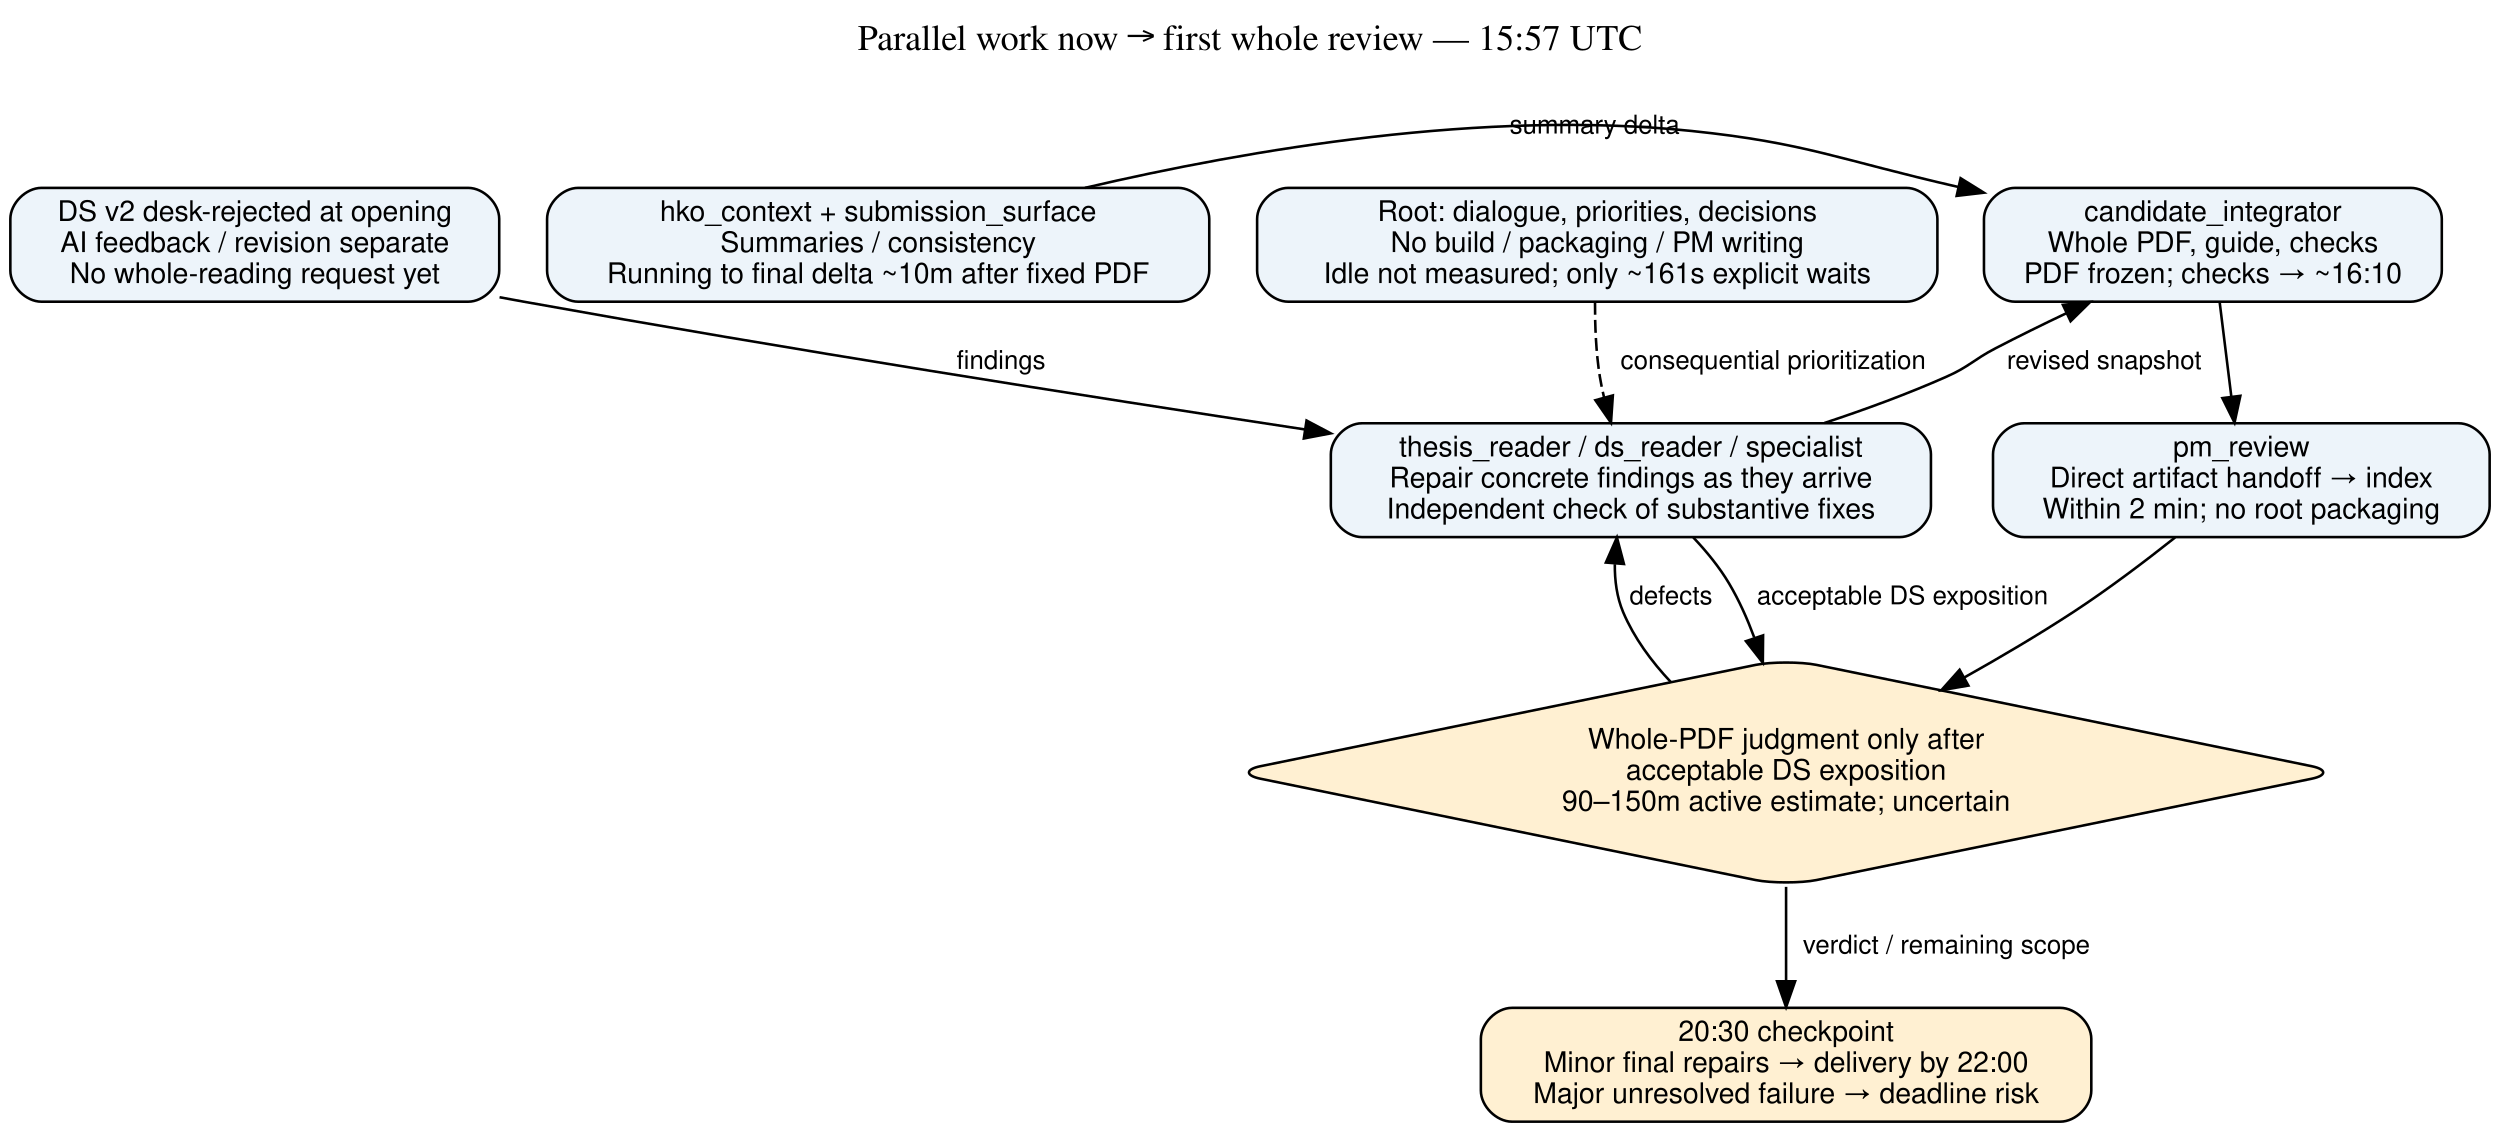
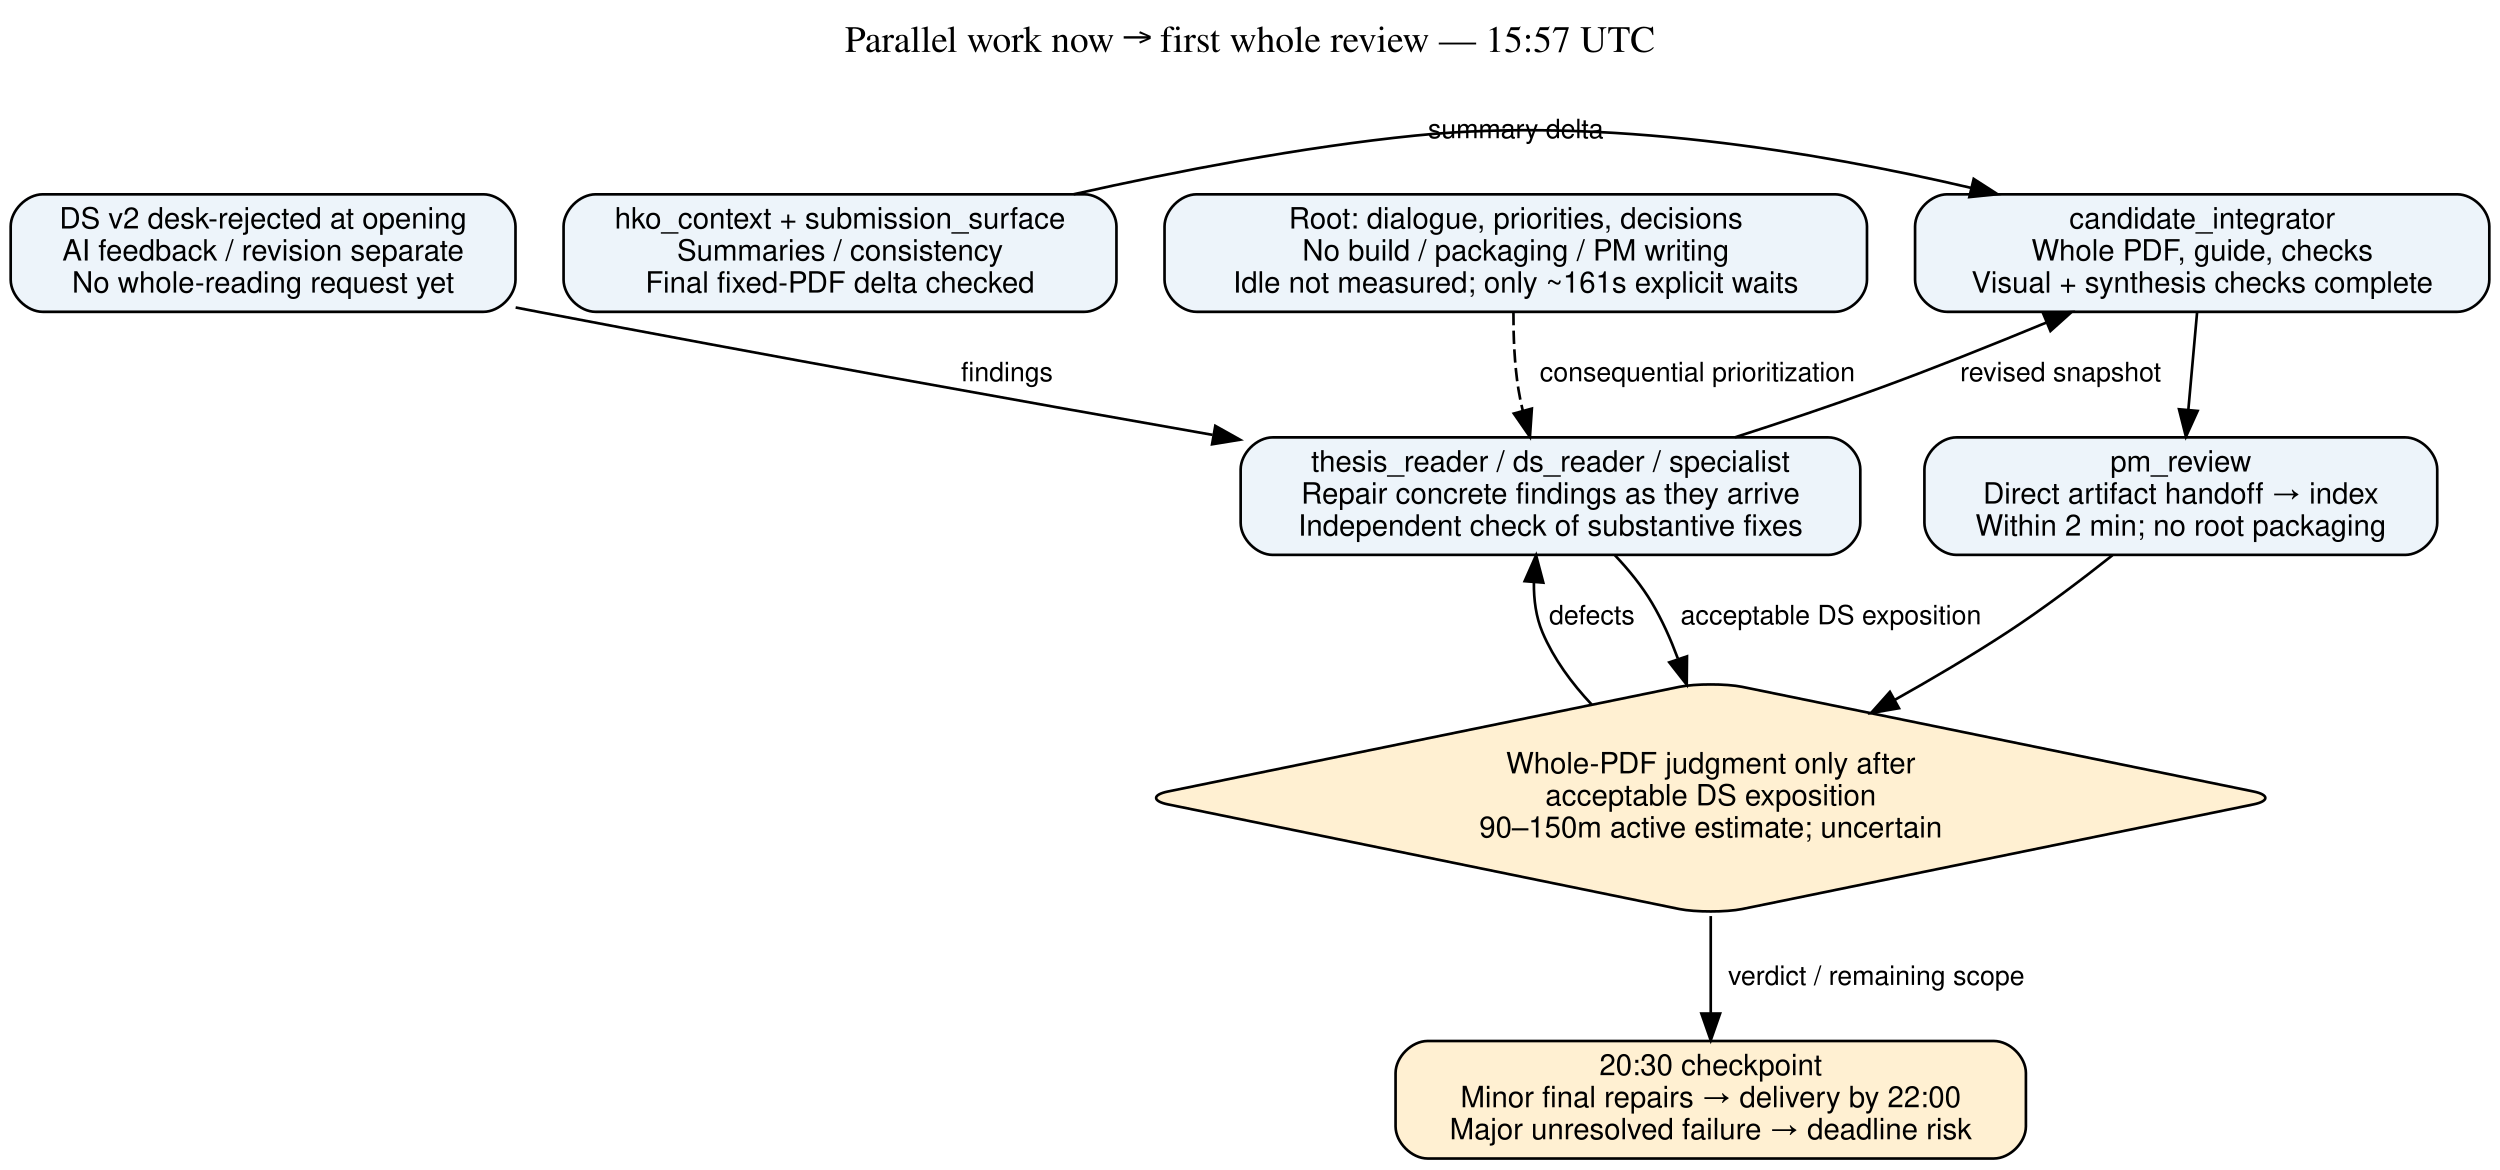
- <svg xmlns="http://www.w3.org/2000/svg" width="967pt" height="438pt" viewBox="0.00 0.00 966.50 437.50">
+ <svg xmlns="http://www.w3.org/2000/svg" width="936pt" height="438pt" viewBox="0.00 0.00 936.00 437.50">
  <g id="graph0" class="graph" transform="scale(1 1) rotate(0) translate(4 433.5)">
-     <text text-anchor="middle" x="479.25" y="-414.3" font-family="Times,serif" font-size="14.00">Parallel work now → first whole review — 15:57 UTC</text>
+     <text text-anchor="middle" x="464" y="-414.3" font-family="Times,serif" font-size="14.00">Parallel work now → first whole review — 15:57 UTC</text>
    <g id="node1" class="node">
      <path fill="#edf4fa" stroke="black" d="M177,-361C177,-361 12,-361 12,-361 6,-361 0,-355 0,-349 0,-349 0,-329 0,-329 0,-323 6,-317 12,-317 12,-317 177,-317 177,-317 183,-317 189,-323 189,-329 189,-329 189,-349 189,-349 189,-355 183,-361 177,-361" />
      <text text-anchor="middle" x="94.5" y="-348.2" font-family="Helvetica,sans-Serif" font-size="11.00">DS v2 desk-rejected at opening</text>
      <text text-anchor="middle" x="94.5" y="-336.2" font-family="Helvetica,sans-Serif" font-size="11.00">AI feedback / revision separate</text>
      <text text-anchor="middle" x="94.5" y="-324.2" font-family="Helvetica,sans-Serif" font-size="11.00">No whole-reading request yet</text>
    </g>
    <g id="node6" class="node">
-       <path fill="#edf4fa" stroke="black" d="M730.5,-270C730.5,-270 522.5,-270 522.5,-270 516.5,-270 510.5,-264 510.5,-258 510.5,-258 510.5,-238 510.5,-238 510.5,-232 516.5,-226 522.5,-226 522.5,-226 730.5,-226 730.5,-226 736.5,-226 742.5,-232 742.5,-238 742.5,-238 742.5,-258 742.5,-258 742.5,-264 736.5,-270 730.5,-270" />
-       <text text-anchor="middle" x="626.5" y="-257.2" font-family="Helvetica,sans-Serif" font-size="11.00">thesis_reader / ds_reader / specialist</text>
-       <text text-anchor="middle" x="626.5" y="-245.2" font-family="Helvetica,sans-Serif" font-size="11.00">Repair concrete findings as they arrive</text>
-       <text text-anchor="middle" x="626.5" y="-233.2" font-family="Helvetica,sans-Serif" font-size="11.00">Independent check of substantive fixes</text>
+       <path fill="#edf4fa" stroke="black" d="M680.5,-270C680.5,-270 472.5,-270 472.5,-270 466.5,-270 460.5,-264 460.5,-258 460.5,-258 460.5,-238 460.5,-238 460.5,-232 466.5,-226 472.5,-226 472.5,-226 680.5,-226 680.5,-226 686.5,-226 692.5,-232 692.5,-238 692.5,-238 692.5,-258 692.5,-258 692.5,-264 686.5,-270 680.5,-270" />
+       <text text-anchor="middle" x="576.5" y="-257.2" font-family="Helvetica,sans-Serif" font-size="11.00">thesis_reader / ds_reader / specialist</text>
+       <text text-anchor="middle" x="576.5" y="-245.2" font-family="Helvetica,sans-Serif" font-size="11.00">Repair concrete findings as they arrive</text>
+       <text text-anchor="middle" x="576.5" y="-233.2" font-family="Helvetica,sans-Serif" font-size="11.00">Independent check of substantive fixes</text>
    </g>
    <g id="edge4" class="edge">
-       <path fill="none" stroke="black" d="M189.13,-318.72C192.29,-318.13 195.42,-317.56 198.5,-317 299.82,-298.73 415.1,-280.56 500.48,-267.61" />
-       <polygon fill="black" stroke="black" points="501.11,-271.05 510.47,-266.1 500.06,-264.13 501.11,-271.05" />
-       <text text-anchor="middle" x="383" y="-291" font-family="Helvetica,sans-Serif" font-size="10.00">findings</text>
+       <path fill="none" stroke="black" d="M189.06,-318.63C191.9,-318.08 194.72,-317.53 197.5,-317 281.53,-300.9 376.26,-283.9 449.99,-270.93" />
+       <polygon fill="black" stroke="black" points="451.01,-274.3 460.26,-269.12 449.8,-267.41 451.01,-274.3" />
+       <text text-anchor="middle" x="373" y="-291" font-family="Helvetica,sans-Serif" font-size="10.00">findings</text>
    </g>
    <g id="node2" class="node">
-       <path fill="#edf4fa" stroke="black" d="M451.5,-361C451.5,-361 219.5,-361 219.5,-361 213.5,-361 207.5,-355 207.5,-349 207.5,-349 207.5,-329 207.5,-329 207.5,-323 213.5,-317 219.5,-317 219.5,-317 451.5,-317 451.5,-317 457.5,-317 463.5,-323 463.5,-329 463.5,-329 463.5,-349 463.5,-349 463.5,-355 457.5,-361 451.5,-361" />
-       <text text-anchor="middle" x="335.5" y="-348.2" font-family="Helvetica,sans-Serif" font-size="11.00">hko_context + submission_surface</text>
-       <text text-anchor="middle" x="335.5" y="-336.2" font-family="Helvetica,sans-Serif" font-size="11.00">Summaries / consistency</text>
-       <text text-anchor="middle" x="335.5" y="-324.2" font-family="Helvetica,sans-Serif" font-size="11.00">Running to final delta ~10m after fixed PDF</text>
+       <path fill="#edf4fa" stroke="black" d="M402,-361C402,-361 219,-361 219,-361 213,-361 207,-355 207,-349 207,-349 207,-329 207,-329 207,-323 213,-317 219,-317 219,-317 402,-317 402,-317 408,-317 414,-323 414,-329 414,-329 414,-349 414,-349 414,-355 408,-361 402,-361" />
+       <text text-anchor="middle" x="310.5" y="-348.2" font-family="Helvetica,sans-Serif" font-size="11.00">hko_context + submission_surface</text>
+       <text text-anchor="middle" x="310.5" y="-336.2" font-family="Helvetica,sans-Serif" font-size="11.00">Summaries / consistency</text>
+       <text text-anchor="middle" x="310.5" y="-324.2" font-family="Helvetica,sans-Serif" font-size="11.00">Final fixed-PDF delta checked</text>
    </g>
    <g id="node3" class="node">
-       <path fill="#edf4fa" stroke="black" d="M928,-361C928,-361 775,-361 775,-361 769,-361 763,-355 763,-349 763,-349 763,-329 763,-329 763,-323 769,-317 775,-317 775,-317 928,-317 928,-317 934,-317 940,-323 940,-329 940,-329 940,-349 940,-349 940,-355 934,-361 928,-361" />
-       <text text-anchor="middle" x="851.5" y="-348.2" font-family="Helvetica,sans-Serif" font-size="11.00">candidate_integrator</text>
-       <text text-anchor="middle" x="851.5" y="-336.2" font-family="Helvetica,sans-Serif" font-size="11.00">Whole PDF, guide, checks</text>
-       <text text-anchor="middle" x="851.5" y="-324.2" font-family="Helvetica,sans-Serif" font-size="11.00">PDF frozen; checks → ~16:10</text>
+       <path fill="#edf4fa" stroke="black" d="M916,-361C916,-361 725,-361 725,-361 719,-361 713,-355 713,-349 713,-349 713,-329 713,-329 713,-323 719,-317 725,-317 725,-317 916,-317 916,-317 922,-317 928,-323 928,-329 928,-329 928,-349 928,-349 928,-355 922,-361 916,-361" />
+       <text text-anchor="middle" x="820.5" y="-348.2" font-family="Helvetica,sans-Serif" font-size="11.00">candidate_integrator</text>
+       <text text-anchor="middle" x="820.5" y="-336.2" font-family="Helvetica,sans-Serif" font-size="11.00">Whole PDF, guide, checks</text>
+       <text text-anchor="middle" x="820.5" y="-324.2" font-family="Helvetica,sans-Serif" font-size="11.00">Visual + synthesis checks complete</text>
    </g>
    <g id="edge1" class="edge">
-       <path fill="none" stroke="black" d="M415.45,-361.01C478.9,-375.85 569.94,-391.34 650,-383 694.26,-378.39 706.63,-372 753.18,-361.33" />
-       <polygon fill="black" stroke="black" points="753.97,-364.74 762.97,-359.14 752.44,-357.91 753.97,-364.74" />
-       <text text-anchor="middle" x="612.5" y="-382" font-family="Helvetica,sans-Serif" font-size="10.00">summary delta</text>
+       <path fill="none" stroke="black" d="M397.96,-361.02C436.88,-369.74 483.45,-378.7 526,-383 596.26,-390.1 675.39,-377.1 733.92,-363.42" />
+       <polygon fill="black" stroke="black" points="734.95,-366.77 743.86,-361.04 733.32,-359.96 734.95,-366.77" />
+       <text text-anchor="middle" x="563.5" y="-382" font-family="Helvetica,sans-Serif" font-size="10.00">summary delta</text>
    </g>
    <g id="node4" class="node">
-       <path fill="#edf4fa" stroke="black" d="M946.5,-270C946.5,-270 778.5,-270 778.5,-270 772.5,-270 766.5,-264 766.5,-258 766.5,-258 766.5,-238 766.5,-238 766.5,-232 772.5,-226 778.5,-226 778.5,-226 946.5,-226 946.5,-226 952.5,-226 958.5,-232 958.5,-238 958.5,-238 958.5,-258 958.5,-258 958.5,-264 952.5,-270 946.5,-270" />
-       <text text-anchor="middle" x="862.5" y="-257.2" font-family="Helvetica,sans-Serif" font-size="11.00">pm_review</text>
-       <text text-anchor="middle" x="862.5" y="-245.2" font-family="Helvetica,sans-Serif" font-size="11.00">Direct artifact handoff → index</text>
-       <text text-anchor="middle" x="862.5" y="-233.2" font-family="Helvetica,sans-Serif" font-size="11.00">Within 2 min; no root packaging</text>
+       <path fill="#edf4fa" stroke="black" d="M896.5,-270C896.5,-270 728.5,-270 728.5,-270 722.5,-270 716.5,-264 716.5,-258 716.5,-258 716.5,-238 716.5,-238 716.5,-232 722.5,-226 728.5,-226 728.5,-226 896.5,-226 896.5,-226 902.5,-226 908.5,-232 908.5,-238 908.5,-238 908.5,-258 908.5,-258 908.5,-264 902.5,-270 896.5,-270" />
+       <text text-anchor="middle" x="812.5" y="-257.2" font-family="Helvetica,sans-Serif" font-size="11.00">pm_review</text>
+       <text text-anchor="middle" x="812.5" y="-245.2" font-family="Helvetica,sans-Serif" font-size="11.00">Direct artifact handoff → index</text>
+       <text text-anchor="middle" x="812.5" y="-233.2" font-family="Helvetica,sans-Serif" font-size="11.00">Within 2 min; no root packaging</text>
    </g>
    <g id="edge2" class="edge">
-       <path fill="none" stroke="black" d="M854.11,-316.91C855.45,-306.01 857.12,-292.5 858.62,-280.41" />
-       <polygon fill="black" stroke="black" points="862.12,-280.6 859.87,-270.25 855.17,-279.74 862.12,-280.6" />
+       <path fill="none" stroke="black" d="M818.6,-316.91C817.62,-306.01 816.41,-292.5 815.32,-280.41" />
+       <polygon fill="black" stroke="black" points="818.79,-279.9 814.41,-270.25 811.82,-280.52 818.79,-279.9" />
    </g>
    <g id="node5" class="node">
-       <path fill="#fff0d2" stroke="black" d="M674.74,-176.59C674.74,-176.59 483.26,-137.41 483.26,-137.41 477.38,-136.2 477.38,-133.8 483.26,-132.59 483.26,-132.59 674.74,-93.41 674.74,-93.41 680.62,-92.2 692.38,-92.2 698.26,-93.41 698.26,-93.41 889.74,-132.59 889.74,-132.59 895.62,-133.8 895.62,-136.2 889.74,-137.41 889.74,-137.41 698.26,-176.59 698.26,-176.59 692.38,-177.8 680.62,-177.8 674.74,-176.59" />
-       <text text-anchor="middle" x="686.5" y="-144.2" font-family="Helvetica,sans-Serif" font-size="11.00">Whole-PDF judgment only after</text>
-       <text text-anchor="middle" x="686.5" y="-132.2" font-family="Helvetica,sans-Serif" font-size="11.00">acceptable DS exposition</text>
-       <text text-anchor="middle" x="686.5" y="-120.2" font-family="Helvetica,sans-Serif" font-size="11.00">90–150m active estimate; uncertain</text>
+       <path fill="#fff0d2" stroke="black" d="M624.74,-176.59C624.74,-176.59 433.26,-137.41 433.26,-137.41 427.38,-136.2 427.38,-133.8 433.26,-132.59 433.26,-132.59 624.74,-93.41 624.74,-93.41 630.62,-92.2 642.38,-92.2 648.26,-93.41 648.26,-93.41 839.74,-132.59 839.74,-132.59 845.62,-133.8 845.62,-136.2 839.74,-137.41 839.74,-137.41 648.26,-176.59 648.26,-176.59 642.38,-177.8 630.62,-177.8 624.74,-176.59" />
+       <text text-anchor="middle" x="636.5" y="-144.2" font-family="Helvetica,sans-Serif" font-size="11.00">Whole-PDF judgment only after</text>
+       <text text-anchor="middle" x="636.5" y="-132.2" font-family="Helvetica,sans-Serif" font-size="11.00">acceptable DS exposition</text>
+       <text text-anchor="middle" x="636.5" y="-120.2" font-family="Helvetica,sans-Serif" font-size="11.00">90–150m active estimate; uncertain</text>
    </g>
    <g id="edge3" class="edge">
-       <path fill="none" stroke="black" d="M836.92,-225.87C825.21,-216.58 810.96,-205.8 797.5,-197 784.16,-188.28 769.48,-179.61 755.29,-171.66" />
-       <polygon fill="black" stroke="black" points="756.98,-168.59 746.53,-166.81 753.58,-174.71 756.98,-168.59" />
+       <path fill="none" stroke="black" d="M786.92,-225.87C775.21,-216.58 760.96,-205.8 747.5,-197 734.16,-188.28 719.48,-179.61 705.29,-171.66" />
+       <polygon fill="black" stroke="black" points="706.98,-168.59 696.53,-166.81 703.58,-174.71 706.98,-168.59" />
    </g>
    <g id="edge7" class="edge">
-       <path fill="none" stroke="black" d="M641.96,-169.93C634.44,-177.92 627.72,-187.05 623.5,-197 621.07,-202.75 620.23,-209.2 620.29,-215.51" />
-       <polygon fill="black" stroke="black" points="616.83,-216.16 621.11,-225.85 623.81,-215.6 616.83,-216.16" />
-       <text text-anchor="middle" x="642" y="-200" font-family="Helvetica,sans-Serif" font-size="10.00">defects</text>
+       <path fill="none" stroke="black" d="M591.96,-169.93C584.44,-177.92 577.72,-187.05 573.5,-197 571.07,-202.75 570.23,-209.2 570.29,-215.51" />
+       <polygon fill="black" stroke="black" points="566.83,-216.16 571.11,-225.85 573.81,-215.6 566.83,-216.16" />
+       <text text-anchor="middle" x="592" y="-200" font-family="Helvetica,sans-Serif" font-size="10.00">defects</text>
    </g>
    <g id="node8" class="node">
-       <path fill="#fff0d2" stroke="black" d="M792.5,-44C792.5,-44 580.5,-44 580.5,-44 574.5,-44 568.5,-38 568.5,-32 568.5,-32 568.5,-12 568.5,-12 568.5,-6 574.5,0 580.5,0 580.5,0 792.5,0 792.5,0 798.5,0 804.5,-6 804.5,-12 804.5,-12 804.5,-32 804.5,-32 804.5,-38 798.5,-44 792.5,-44" />
-       <text text-anchor="middle" x="686.5" y="-31.2" font-family="Helvetica,sans-Serif" font-size="11.00">20:30 checkpoint</text>
-       <text text-anchor="middle" x="686.5" y="-19.2" font-family="Helvetica,sans-Serif" font-size="11.00">Minor final repairs → delivery by 22:00</text>
-       <text text-anchor="middle" x="686.5" y="-7.2" font-family="Helvetica,sans-Serif" font-size="11.00">Major unresolved failure → deadline risk</text>
+       <path fill="#fff0d2" stroke="black" d="M742.5,-44C742.5,-44 530.5,-44 530.5,-44 524.5,-44 518.5,-38 518.5,-32 518.5,-32 518.5,-12 518.5,-12 518.5,-6 524.5,0 530.5,0 530.5,0 742.5,0 742.5,0 748.5,0 754.5,-6 754.5,-12 754.5,-12 754.5,-32 754.5,-32 754.5,-38 748.5,-44 742.5,-44" />
+       <text text-anchor="middle" x="636.5" y="-31.2" font-family="Helvetica,sans-Serif" font-size="11.00">20:30 checkpoint</text>
+       <text text-anchor="middle" x="636.5" y="-19.2" font-family="Helvetica,sans-Serif" font-size="11.00">Minor final repairs → delivery by 22:00</text>
+       <text text-anchor="middle" x="636.5" y="-7.2" font-family="Helvetica,sans-Serif" font-size="11.00">Major unresolved failure → deadline risk</text>
    </g>
    <g id="edge8" class="edge">
-       <path fill="none" stroke="black" d="M686.5,-90.77C686.5,-78.68 686.5,-65.78 686.5,-54.51" />
-       <polygon fill="black" stroke="black" points="690,-54.28 686.5,-44.28 683,-54.28 690,-54.28" />
-       <text text-anchor="middle" x="748.5" y="-65" font-family="Helvetica,sans-Serif" font-size="10.00">verdict / remaining scope</text>
+       <path fill="none" stroke="black" d="M636.5,-90.77C636.5,-78.68 636.5,-65.78 636.5,-54.51" />
+       <polygon fill="black" stroke="black" points="640,-54.28 636.5,-44.28 633,-54.28 640,-54.28" />
+       <text text-anchor="middle" x="698.5" y="-65" font-family="Helvetica,sans-Serif" font-size="10.00">verdict / remaining scope</text>
    </g>
    <g id="edge6" class="edge">
-       <path fill="none" stroke="black" d="M701.32,-270.11C717.14,-275.34 733.56,-281.38 748.5,-288 757.42,-291.95 758.84,-294.5 767.5,-299 776.27,-303.56 785.68,-308.19 794.91,-312.57" />
-       <polygon fill="black" stroke="black" points="793.51,-315.78 804.04,-316.87 796.49,-309.45 793.51,-315.78" />
-       <text text-anchor="middle" x="809.5" y="-291" font-family="Helvetica,sans-Serif" font-size="10.00">revised snapshot</text>
+       <path fill="none" stroke="black" d="M645.54,-270.02C662.92,-275.59 681.47,-281.8 698.5,-288 719.48,-295.64 742.19,-304.72 762.26,-313.03" />
+       <polygon fill="black" stroke="black" points="761,-316.3 771.58,-316.91 763.69,-309.83 761,-316.3" />
+       <text text-anchor="middle" x="767.5" y="-291" font-family="Helvetica,sans-Serif" font-size="10.00">revised snapshot</text>
    </g>
    <g id="edge5" class="edge">
-       <path fill="none" stroke="black" d="M650.62,-225.86C655.75,-220.44 660.74,-214.35 664.5,-208 668.3,-201.58 671.5,-194.45 674.17,-187.24" />
-       <polygon fill="black" stroke="black" points="677.61,-188.01 677.51,-177.41 670.98,-185.76 677.61,-188.01" />
-       <text text-anchor="middle" x="731.5" y="-200" font-family="Helvetica,sans-Serif" font-size="10.00">acceptable DS exposition</text>
+       <path fill="none" stroke="black" d="M600.62,-225.86C605.75,-220.44 610.74,-214.35 614.5,-208 618.3,-201.58 621.5,-194.45 624.17,-187.24" />
+       <polygon fill="black" stroke="black" points="627.61,-188.01 627.51,-177.41 620.98,-185.76 627.61,-188.01" />
+       <text text-anchor="middle" x="681.5" y="-200" font-family="Helvetica,sans-Serif" font-size="10.00">acceptable DS exposition</text>
    </g>
    <g id="node7" class="node">
-       <path fill="#edf4fa" stroke="black" d="M733,-361C733,-361 494,-361 494,-361 488,-361 482,-355 482,-349 482,-349 482,-329 482,-329 482,-323 488,-317 494,-317 494,-317 733,-317 733,-317 739,-317 745,-323 745,-329 745,-329 745,-349 745,-349 745,-355 739,-361 733,-361" />
-       <text text-anchor="middle" x="613.5" y="-348.2" font-family="Helvetica,sans-Serif" font-size="11.00">Root: dialogue, priorities, decisions</text>
-       <text text-anchor="middle" x="613.5" y="-336.2" font-family="Helvetica,sans-Serif" font-size="11.00">No build / packaging / PM writing</text>
-       <text text-anchor="middle" x="613.5" y="-324.2" font-family="Helvetica,sans-Serif" font-size="11.00">Idle not measured; only ~161s explicit waits</text>
+       <path fill="#edf4fa" stroke="black" d="M683,-361C683,-361 444,-361 444,-361 438,-361 432,-355 432,-349 432,-349 432,-329 432,-329 432,-323 438,-317 444,-317 444,-317 683,-317 683,-317 689,-317 695,-323 695,-329 695,-329 695,-349 695,-349 695,-355 689,-361 683,-361" />
+       <text text-anchor="middle" x="563.5" y="-348.2" font-family="Helvetica,sans-Serif" font-size="11.00">Root: dialogue, priorities, decisions</text>
+       <text text-anchor="middle" x="563.5" y="-336.2" font-family="Helvetica,sans-Serif" font-size="11.00">No build / packaging / PM writing</text>
+       <text text-anchor="middle" x="563.5" y="-324.2" font-family="Helvetica,sans-Serif" font-size="11.00">Idle not measured; only ~161s explicit waits</text>
    </g>
    <g id="edge9" class="edge">
-       <path fill="none" stroke="black" stroke-dasharray="5,2" d="M612.63,-316.96C612.59,-307.99 612.99,-297.43 614.5,-288 614.93,-285.34 615.49,-282.6 616.15,-279.88" />
-       <polygon fill="black" stroke="black" points="619.53,-280.77 618.81,-270.2 612.78,-278.92 619.53,-280.77" />
-       <text text-anchor="middle" x="681.5" y="-291" font-family="Helvetica,sans-Serif" font-size="10.00">consequential prioritization</text>
+       <path fill="none" stroke="black" stroke-dasharray="5,2" d="M562.63,-316.96C562.59,-307.99 562.99,-297.43 564.5,-288 564.93,-285.34 565.49,-282.6 566.15,-279.88" />
+       <polygon fill="black" stroke="black" points="569.53,-280.77 568.81,-270.2 562.78,-278.92 569.53,-280.77" />
+       <text text-anchor="middle" x="631.5" y="-291" font-family="Helvetica,sans-Serif" font-size="10.00">consequential prioritization</text>
    </g>
  </g>
</svg>
